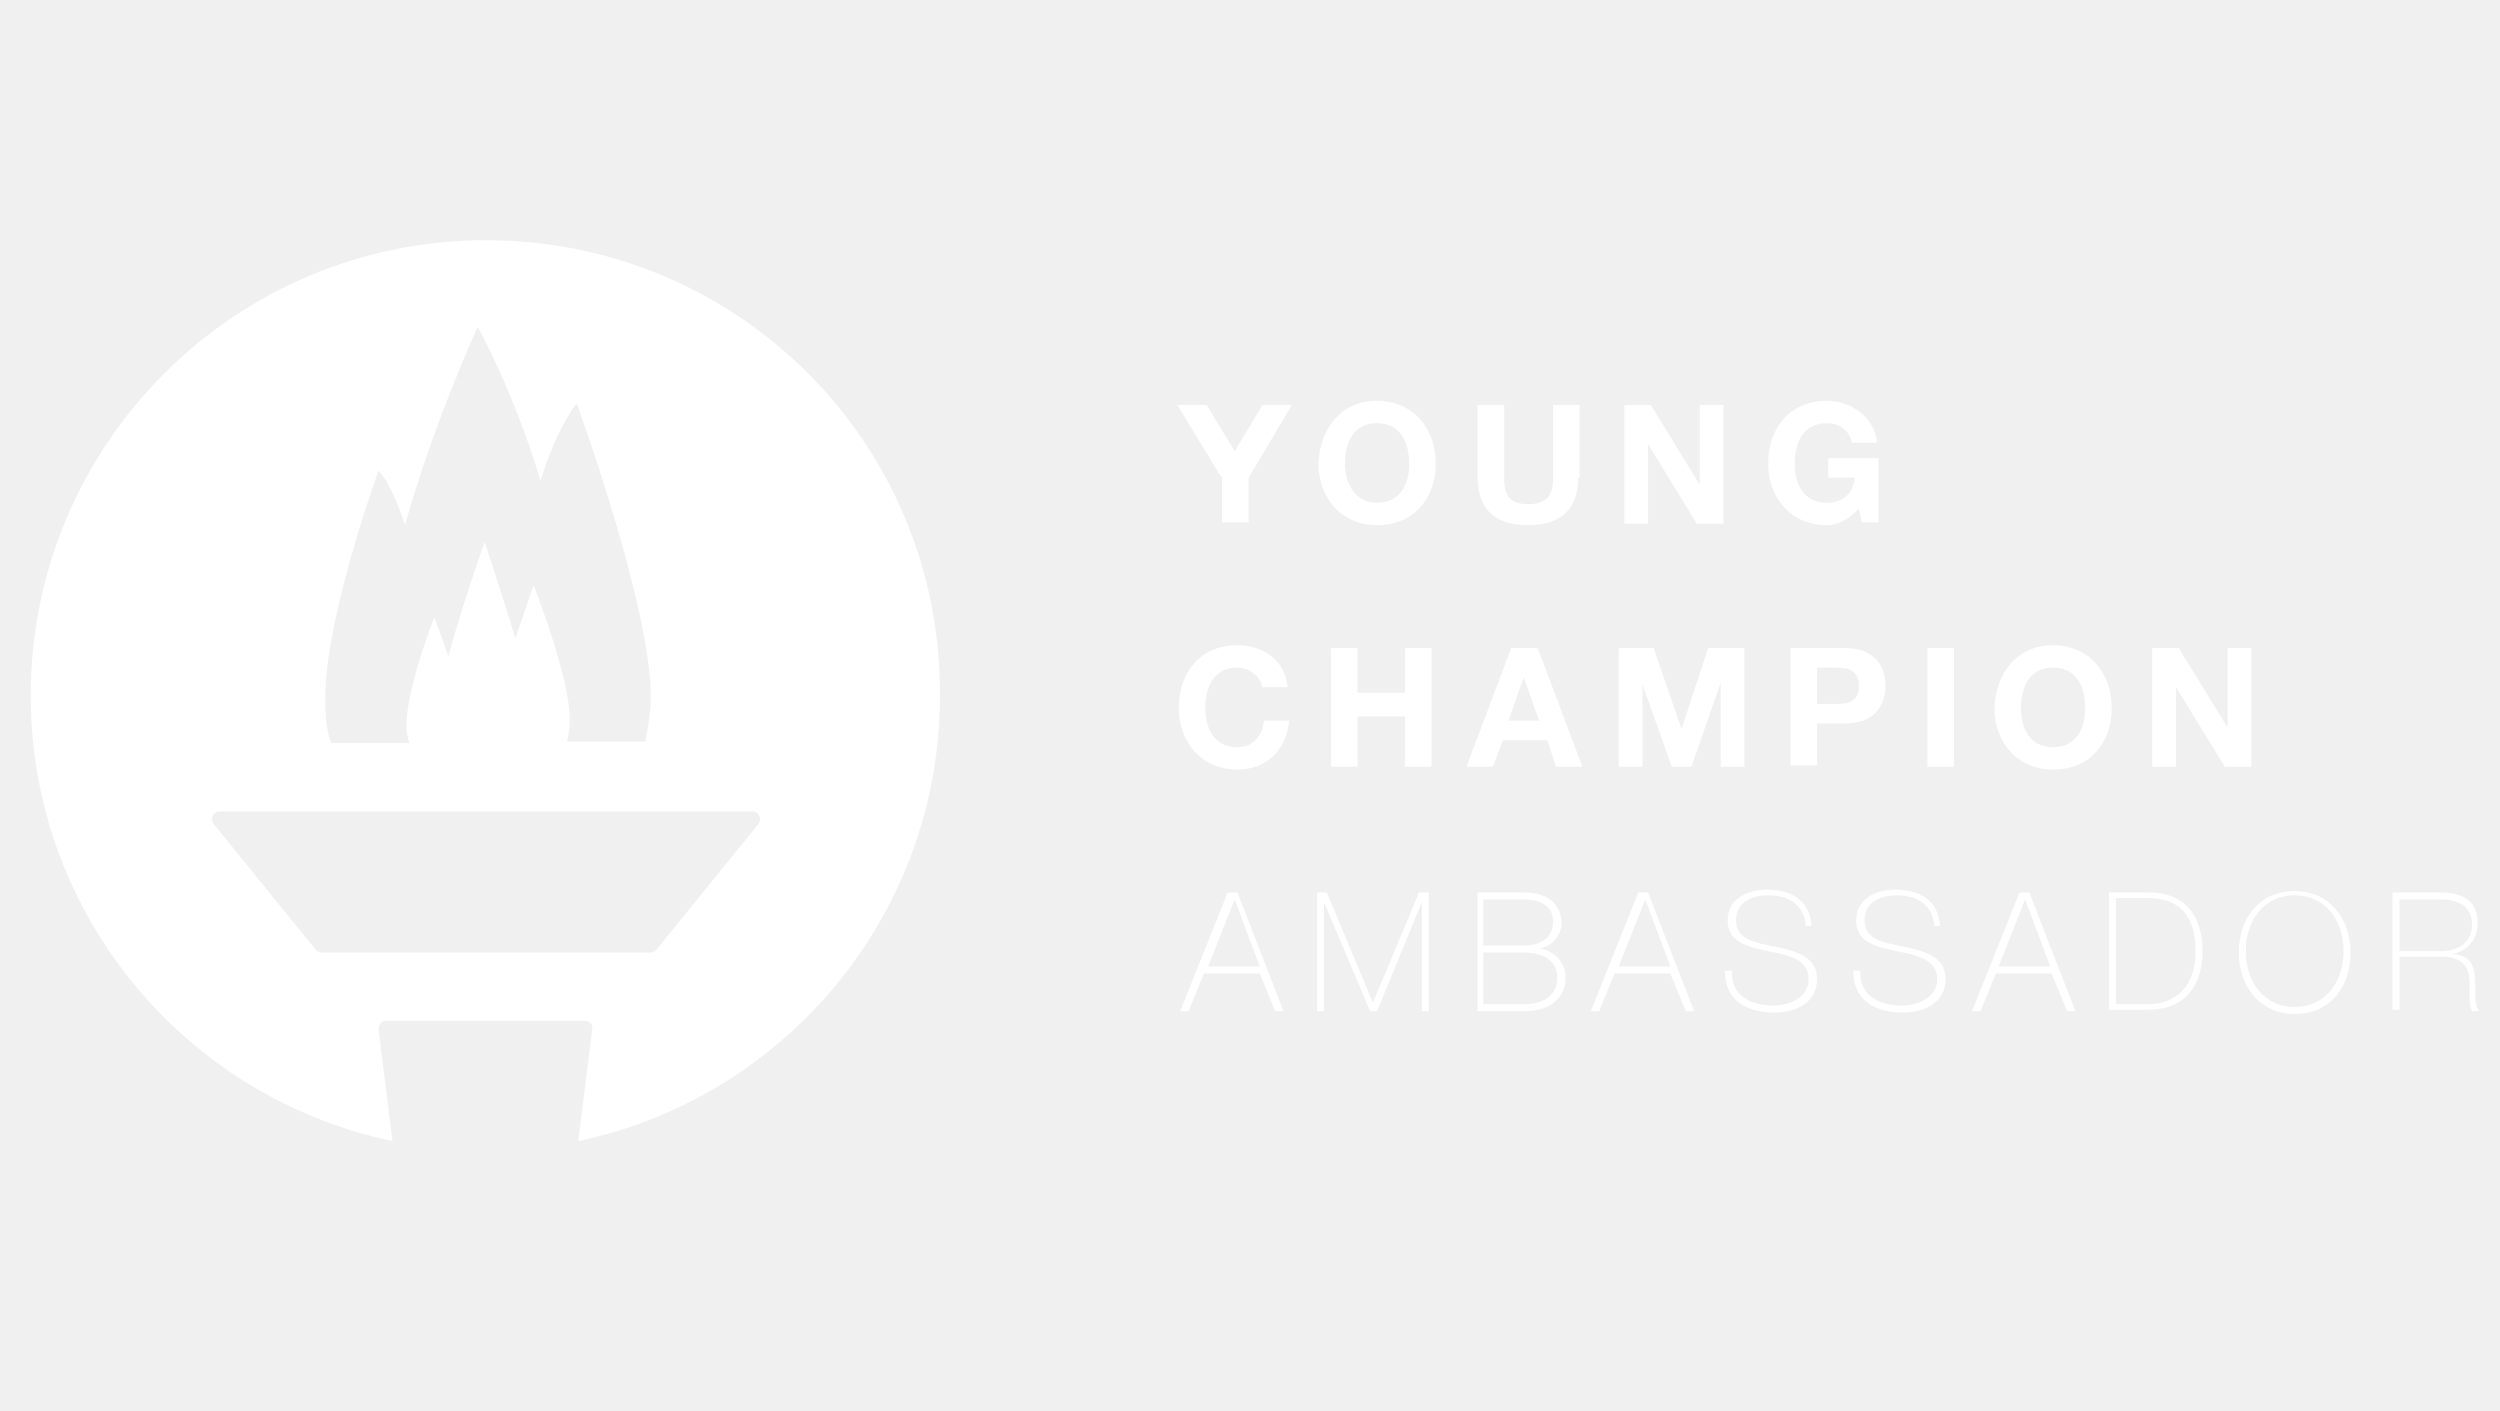
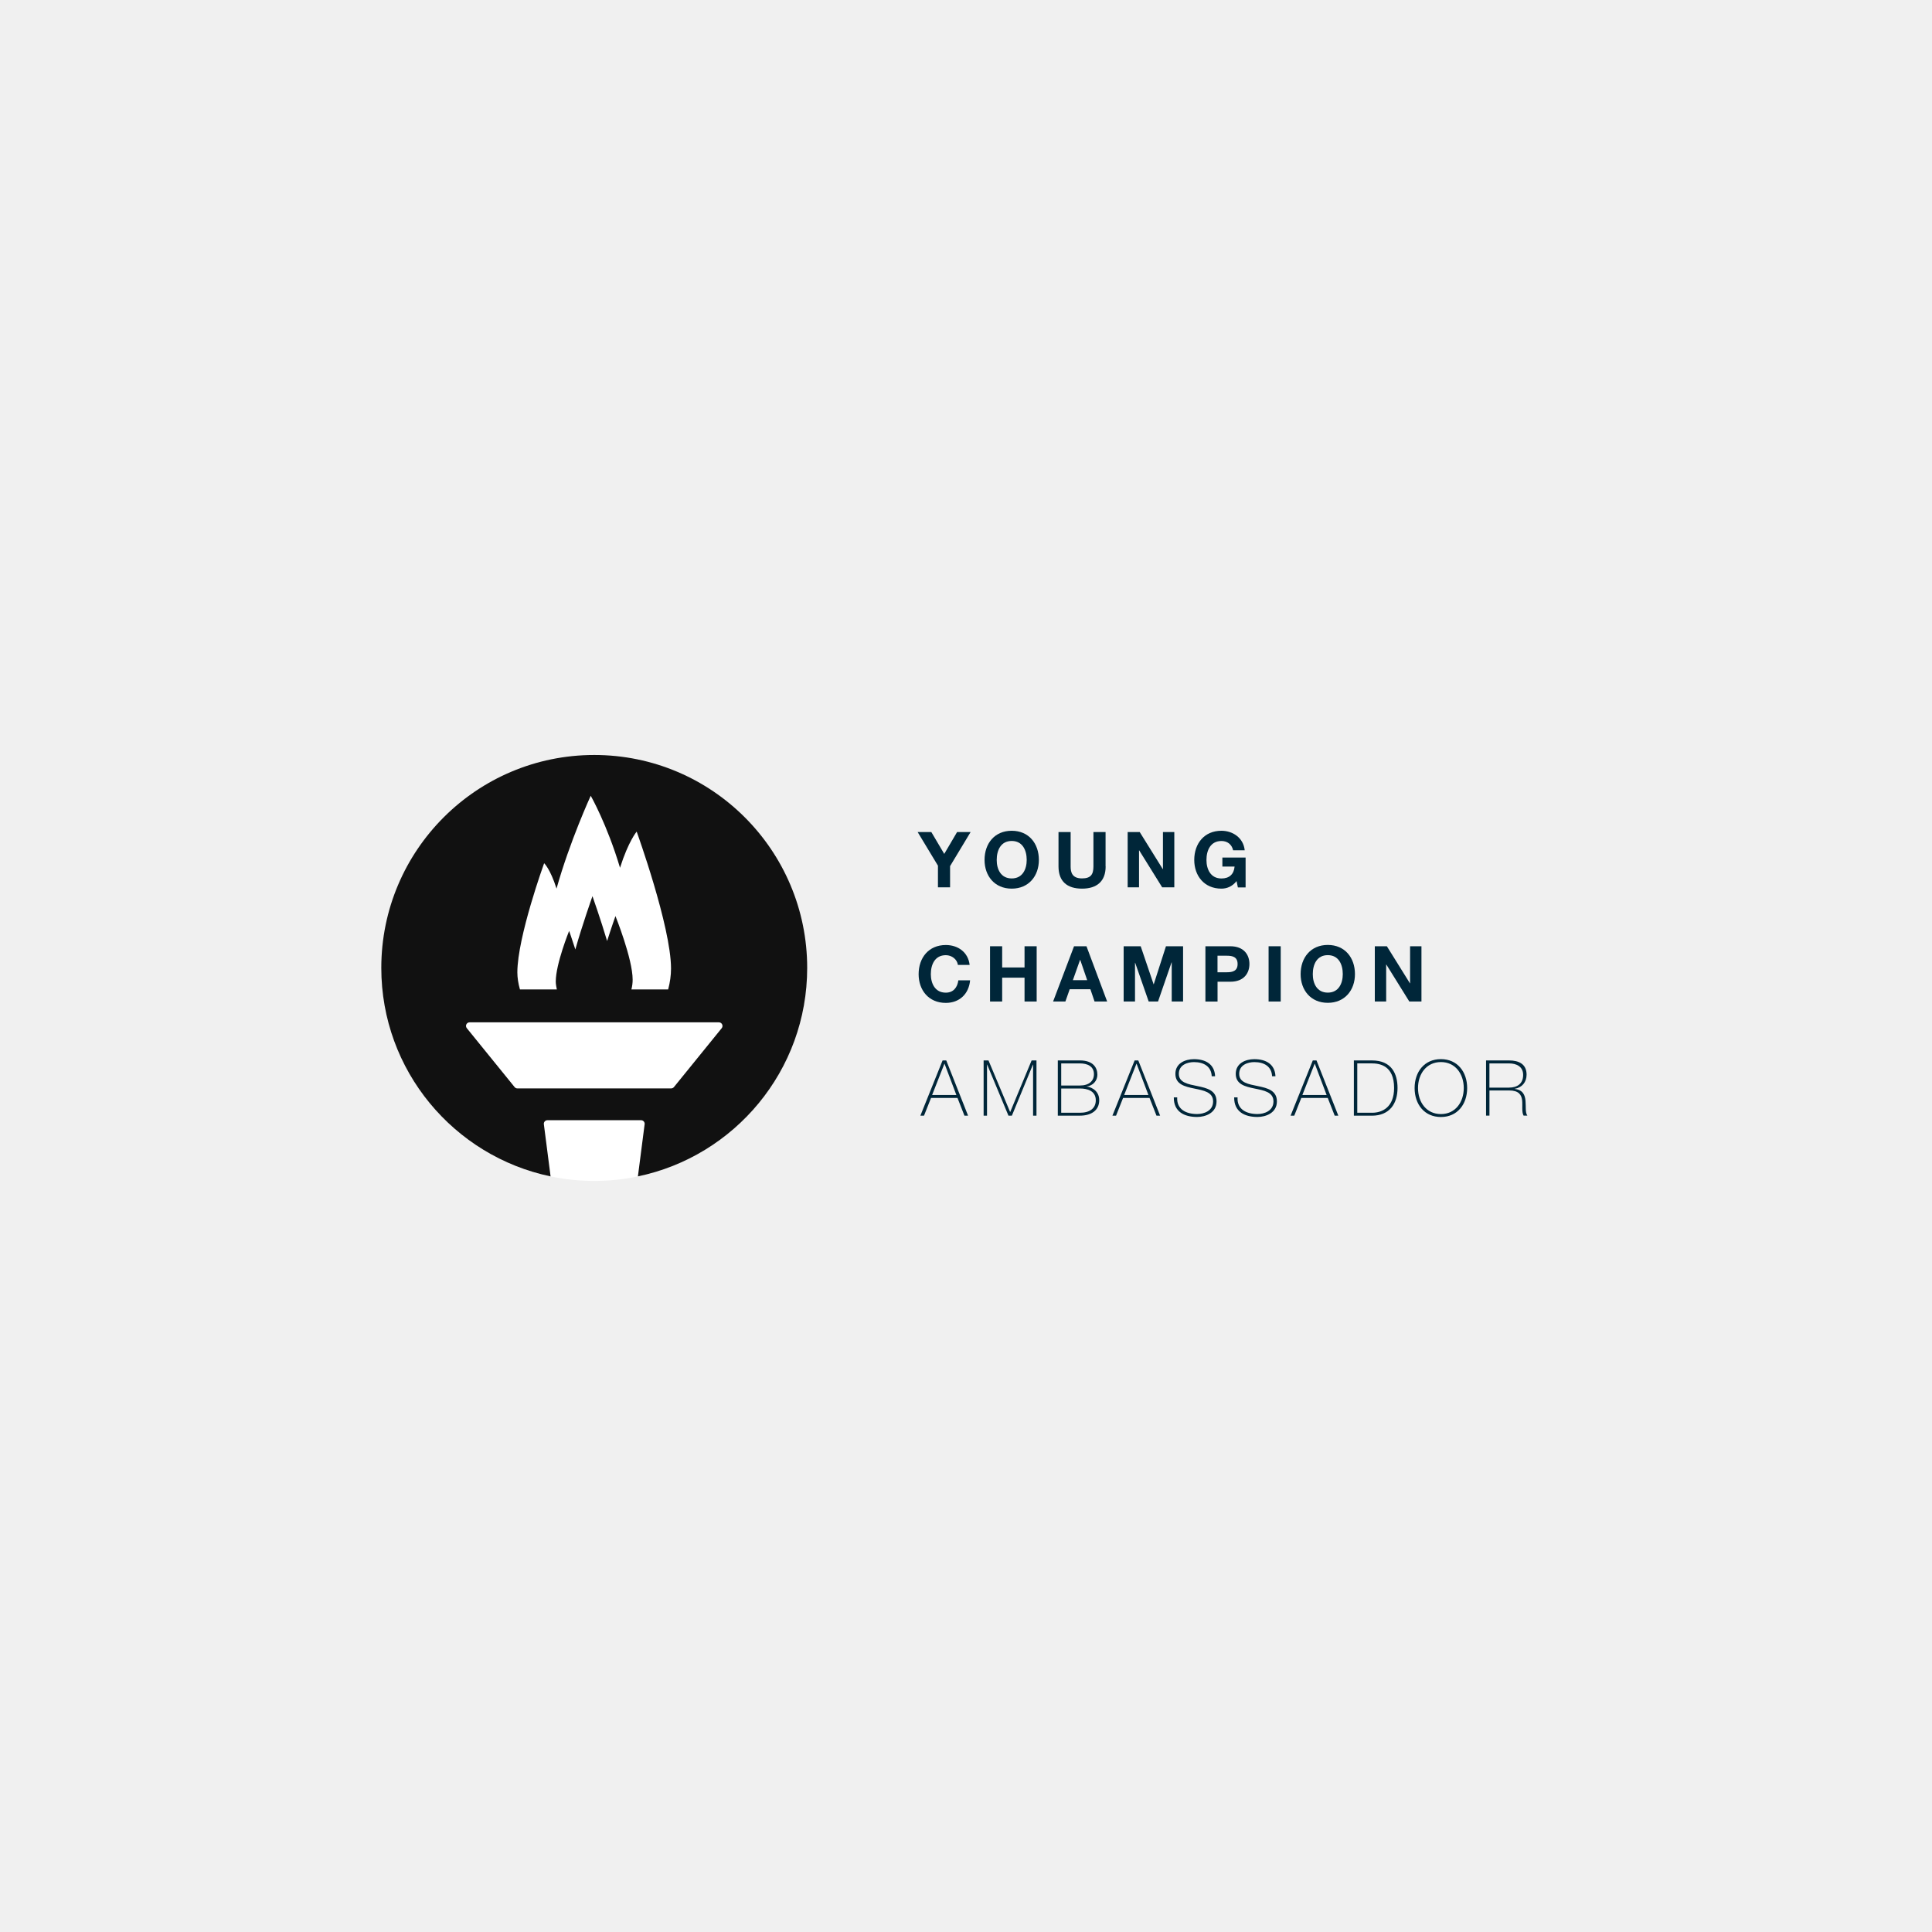
- <svg xmlns="http://www.w3.org/2000/svg" version="1.1" id="Layer_1" x="0px" y="0px" viewBox="0 0 179 101" style="enable-background:new 0 0 179 101;" xml:space="preserve">
+ <svg xmlns="http://www.w3.org/2000/svg" role="img" aria-label="YCA" version="1.1" id="Layer_1" x="0px" y="0px" viewBox="0 0 500 500" style="enable-background:new 0 0 500 500;" xml:space="preserve">
  <style type="text/css">
	.st0{fill:#FFFFFF;}
+ 	.st1{fill:url(#SVGID_1_);}
+ 	.st2{fill:#002639;}
</style>
  <g>
-     <path class="st0" d="M34.8,17.2c-18,0-32.6,14.6-32.6,32.6c0,15.7,11.1,28.8,25.9,31.9l-1-8c0-0.3,0.2-0.6,0.5-0.6h14.3   c0.3,0,0.6,0.3,0.5,0.6l-1,8c14.8-3.1,25.9-16.2,25.9-31.9C67.4,31.7,52.8,17.2,34.8,17.2z M27.1,33.7c0,0,0.9,0.8,1.9,3.9   c2-7.2,5.2-14.2,5.2-14.2s2.5,4.4,4.5,11c1.3-4.1,2.6-5.5,2.6-5.5s5.3,14.5,5.3,21c0,1.1-0.2,2.1-0.4,3.2h-5.6   c0.1-0.5,0.2-1,0.2-1.5c0-3.2-2.6-9.7-2.6-9.7s-0.6,1.8-1.3,3.8c-1-3.3-2.2-6.9-2.2-6.9s-1.6,4.5-2.6,8.2c-0.5-1.5-1-2.8-1-2.8   s-2,5-2,7.8c0,0.4,0.1,0.9,0.2,1.2h-5.6c-0.3-0.9-0.4-1.8-0.4-2.6C23,45,27.1,33.7,27.1,33.7z M54.3,59L47,68   c-0.1,0.1-0.3,0.2-0.4,0.2H23c-0.2,0-0.3-0.1-0.4-0.2l-7.3-9c-0.3-0.4,0-0.9,0.4-0.9h38.2C54.3,58.1,54.6,58.6,54.3,59z" />
+     <circle class="st0" cx="153.81" cy="250.62" r="55" />
+   </g>
+   <linearGradient id="SVGID_1_" gradientUnits="userSpaceOnUse" x1="98.682" y1="249.921" x2="208.9" y2="249.921">
+     <stop offset="0" style="stop-color:#111111" />
+     <stop offset="1" style="stop-color:#111111" />
+   </linearGradient>
+   <path class="st1" d="M208.9,250.5c0-30.44-24.67-55.11-55.11-55.11c-30.44,0-55.11,24.67-55.11,55.11  c0,26.56,18.8,48.73,43.81,53.95l-1.74-13.5c-0.07-0.55,0.36-1.04,0.92-1.04h24.24c0.56,0,0.99,0.49,0.92,1.04l-1.74,13.5  C190.1,299.24,208.9,277.07,208.9,250.5z" />
+   <path class="st0" d="M186.05,264.58h-64.52c-0.78,0-1.21,0.9-0.72,1.51l12.37,15.25c0.18,0.22,0.44,0.34,0.72,0.34h39.79  c0.28,0,0.54-0.13,0.72-0.34l12.37-15.25C187.26,265.49,186.83,264.58,186.05,264.58L186.05,264.58z" />
+   <path class="st0" d="M140.82,223.4c0,0,1.57,1.41,3.21,6.57c3.42-12.22,8.85-24.03,8.85-24.03s4.24,7.43,7.58,18.64  c2.18-6.88,4.31-9.36,4.31-9.36s8.89,24.6,8.89,35.44c0,1.78-0.26,3.6-0.74,5.4h-9.51c0.21-0.84,0.32-1.68,0.32-2.51  c0-5.42-4.45-16.47-4.45-16.47s-1.07,3.01-2.16,6.45c-1.67-5.61-3.79-11.6-3.79-11.6s-2.72,7.68-4.43,13.79  c-0.82-2.58-1.61-4.8-1.61-4.8s-3.46,8.53-3.46,13.12c0,0.64,0.18,1.58,0.28,2.02h-9.55c-0.43-1.52-0.67-3.01-0.67-4.42  C133.91,242.47,140.82,223.4,140.82,223.4z" />
+   <g>
+     <path class="st2" d="M242.76,224.07l-5.27-8.73h3.54l3.34,5.65l3.32-5.65h3.5l-5.31,8.81v5.49h-3.14V224.07z" />
+     <path class="st2" d="M261.83,215c4.43,0,7.03,3.3,7.03,7.55c0,4.13-2.6,7.43-7.03,7.43c-4.43,0-7.03-3.3-7.03-7.43   C254.8,218.3,257.4,215,261.83,215z M261.83,227.34c2.82,0,3.88-2.4,3.88-4.79c0-2.5-1.06-4.91-3.88-4.91s-3.88,2.4-3.88,4.91   C257.94,224.93,259,227.34,261.83,227.34z" />
+     <path class="st2" d="M286.14,224.23c0,3.86-2.28,5.75-6.11,5.75c-3.84,0-6.09-1.86-6.09-5.75v-8.89h3.14v8.89   c0,1.56,0.4,3.1,2.94,3.1c2.24,0,2.96-0.98,2.96-3.1v-8.89h3.14V224.23z" />
+     <path class="st2" d="M291.84,215.34h3.12l5.97,9.59h0.04v-9.59h2.94v14.3h-3.14l-5.95-9.57h-0.04v9.57h-2.94V215.34z" />
+     <path class="st2" d="M320.02,228.02c-1.1,1.42-2.54,1.96-3.92,1.96c-4.43,0-7.03-3.3-7.03-7.43c0-4.25,2.6-7.55,7.03-7.55   c2.92,0,5.69,1.8,6.03,5.05h-3c-0.36-1.58-1.54-2.4-3.02-2.4c-2.82,0-3.88,2.4-3.88,4.91c0,2.38,1.06,4.79,3.88,4.79   c2.04,0,3.22-1.1,3.4-3.08h-3.16v-2.34h6.01v7.73h-2L320.02,228.02z" />
  </g>
  <g>
-     <path class="st0" d="M87.4,34.1L84.3,29h2.1l2,3.3l2-3.3h2.1l-3.1,5.2v3.2h-1.9V34.1z" />
-     <path class="st0" d="M98.6,28.7c2.6,0,4.2,2,4.2,4.5c0,2.4-1.5,4.4-4.2,4.4c-2.6,0-4.2-2-4.2-4.4C94.5,30.7,96,28.7,98.6,28.7z    M98.6,36c1.7,0,2.3-1.4,2.3-2.8c0-1.5-0.6-2.9-2.3-2.9s-2.3,1.4-2.3,2.9C96.3,34.6,97,36,98.6,36z" />
-     <path class="st0" d="M113,34.2c0,2.3-1.3,3.4-3.6,3.4c-2.3,0-3.6-1.1-3.6-3.4V29h1.9v5.3c0,0.9,0.2,1.8,1.7,1.8   c1.3,0,1.8-0.6,1.8-1.8V29h1.9V34.2z" />
-     <path class="st0" d="M116.4,29h1.8l3.5,5.7h0V29h1.7v8.5h-1.9l-3.5-5.7h0v5.7h-1.7V29z" />
-     <path class="st0" d="M133.1,36.4c-0.7,0.8-1.5,1.2-2.3,1.2c-2.6,0-4.2-2-4.2-4.4c0-2.5,1.5-4.5,4.2-4.5c1.7,0,3.4,1.1,3.6,3h-1.8   c-0.2-0.9-0.9-1.4-1.8-1.4c-1.7,0-2.3,1.4-2.3,2.9c0,1.4,0.6,2.8,2.3,2.8c1.2,0,1.9-0.7,2-1.8h-1.9v-1.4h3.6v4.6h-1.2L133.1,36.4z" />
+     <path class="st2" d="M247.9,249.7c-0.2-1.42-1.56-2.5-3.12-2.5c-2.82,0-3.88,2.4-3.88,4.91c0,2.38,1.06,4.79,3.88,4.79   c1.92,0,3-1.32,3.24-3.2h3.04c-0.32,3.56-2.78,5.85-6.29,5.85c-4.43,0-7.03-3.3-7.03-7.43c0-4.25,2.6-7.55,7.03-7.55   c3.14,0,5.79,1.84,6.17,5.15H247.9z" />
+     <path class="st2" d="M256.22,244.89h3.14v5.49h5.79v-5.49h3.14v14.3h-3.14v-6.17h-5.79v6.17h-3.14V244.89z" />
+     <path class="st2" d="M277.96,244.89h3.22l5.35,14.3h-3.26l-1.08-3.18h-5.35l-1.12,3.18h-3.18L277.96,244.89z M277.66,253.66h3.7   l-1.8-5.25h-0.04L277.66,253.66z" />
+     <path class="st2" d="M290.78,244.89h4.43l3.34,9.83h0.04l3.16-9.83h4.43v14.3h-2.94v-10.13h-0.04l-3.5,10.13h-2.42l-3.5-10.03   h-0.04v10.03h-2.94V244.89z" />
+     <path class="st2" d="M311.95,244.89h6.45c3.56,0,4.95,2.26,4.95,4.59s-1.38,4.59-4.95,4.59h-3.3v5.13h-3.14V244.89z M315.09,251.62   h2.44c1.46,0,2.76-0.32,2.76-2.14s-1.3-2.14-2.76-2.14h-2.44V251.62z" />
+     <path class="st2" d="M328.31,244.89h3.14v14.3h-3.14V244.89z" />
+     <path class="st2" d="M343.63,244.55c4.43,0,7.03,3.3,7.03,7.55c0,4.13-2.6,7.43-7.03,7.43s-7.03-3.3-7.03-7.43   C336.6,247.86,339.2,244.55,343.63,244.55z M343.63,256.89c2.82,0,3.88-2.4,3.88-4.79c0-2.5-1.06-4.91-3.88-4.91   c-2.82,0-3.88,2.4-3.88,4.91C339.74,254.48,340.8,256.89,343.63,256.89z" />
+     <path class="st2" d="M355.8,244.89h3.12l5.97,9.59h0.04v-9.59h2.94v14.3h-3.14l-5.95-9.57h-0.04v9.57h-2.94V244.89z" />
  </g>
  <g>
-     <path class="st0" d="M90.4,49.3c-0.1-0.8-0.9-1.5-1.8-1.5c-1.7,0-2.3,1.4-2.3,2.9c0,1.4,0.6,2.8,2.3,2.8c1.1,0,1.8-0.8,1.9-1.9h1.8   c-0.2,2.1-1.6,3.5-3.7,3.5c-2.6,0-4.2-2-4.2-4.4c0-2.5,1.5-4.5,4.2-4.5c1.9,0,3.4,1.1,3.6,3H90.4z" />
-     <path class="st0" d="M95.3,46.4h1.9v3.2h3.4v-3.2h1.9v8.5h-1.9v-3.6h-3.4v3.6h-1.9V46.4z" />
-     <path class="st0" d="M108.2,46.4h1.9l3.2,8.5h-1.9l-0.6-1.9h-3.2l-0.7,1.9H105L108.2,46.4z M108,51.6h2.2l-1.1-3.1h0L108,51.6z" />
-     <path class="st0" d="M115.8,46.4h2.6l2,5.8h0l1.9-5.8h2.6v8.5h-1.7v-6h0l-2.1,6h-1.4l-2.1-5.9h0v5.9h-1.7V46.4z" />
-     <path class="st0" d="M128.3,46.4h3.8c2.1,0,2.9,1.3,2.9,2.7s-0.8,2.7-2.9,2.7h-2v3h-1.9V46.4z M130.1,50.4h1.4   c0.9,0,1.6-0.2,1.6-1.3s-0.8-1.3-1.6-1.3h-1.4V50.4z" />
-     <path class="st0" d="M138,46.4h1.9v8.5H138V46.4z" />
-     <path class="st0" d="M147,46.2c2.6,0,4.2,2,4.2,4.5c0,2.4-1.5,4.4-4.2,4.4c-2.6,0-4.2-2-4.2-4.4C142.9,48.2,144.4,46.2,147,46.2z    M147,53.5c1.7,0,2.3-1.4,2.3-2.8c0-1.5-0.6-2.9-2.3-2.9c-1.7,0-2.3,1.4-2.3,2.9C144.7,52.1,145.3,53.5,147,53.5z" />
-     <path class="st0" d="M154.2,46.4h1.8l3.5,5.7h0v-5.7h1.7v8.5h-1.9l-3.5-5.7h0v5.7h-1.7V46.4z" />
-   </g>
-   <g>
-     <path class="st0" d="M88.6,63.9l3.3,8.5h-0.6l-1.1-2.7h-4l-1.1,2.7h-0.6l3.4-8.5H88.6z M90.2,69.2l-1.8-4.8h0l-1.9,4.8H90.2z" />
-     <path class="st0" d="M94.3,63.9h0.7l3.3,7.9h0l3.3-7.9h0.7v8.5h-0.5v-7.8h0l-3.2,7.8h-0.5l-3.3-7.8h0v7.8h-0.5V63.9z" />
-     <path class="st0" d="M105.7,63.9h3.4c2,0,2.7,1.1,2.7,2.2c0,0.9-0.7,1.7-1.6,1.8l0,0c0.2,0,1.9,0.4,1.9,2.1c0,1.5-1.2,2.4-2.9,2.4   h-3.4V63.9z M106.2,67.7h2.9c1.4,0,2.1-0.7,2.1-1.7c0-1.2-1-1.6-2.1-1.6h-2.9V67.7z M106.2,71.9h2.9c1.5,0,2.4-0.7,2.4-1.9   c0-1.4-1.3-1.8-2.4-1.8h-2.9V71.9z" />
-     <path class="st0" d="M118,63.9l3.3,8.5h-0.6l-1.1-2.7h-4l-1.1,2.7h-0.6l3.4-8.5H118z M119.6,69.2l-1.8-4.8h0l-1.9,4.8H119.6z" />
-     <path class="st0" d="M129.3,66.3c-0.1-1.4-1.1-2.2-2.7-2.2c-1,0-2.3,0.4-2.3,1.8c0,1.4,1.4,1.6,2.9,1.9c1.4,0.3,2.9,0.7,2.9,2.3   c0,1.8-1.7,2.4-3,2.4c-2,0-3.6-0.8-3.6-3h0.5c-0.1,1.8,1.4,2.5,3,2.5c1,0,2.5-0.5,2.5-1.9c0-1.4-1.4-1.7-2.9-2   c-1.4-0.3-2.9-0.6-2.9-2.2c0-1.6,1.5-2.2,2.8-2.2c1.8,0,3.1,0.8,3.2,2.6H129.3z" />
-     <path class="st0" d="M138.5,66.3c-0.1-1.4-1.1-2.2-2.7-2.2c-1,0-2.3,0.4-2.3,1.8c0,1.4,1.4,1.6,2.9,1.9c1.4,0.3,2.9,0.7,2.9,2.3   c0,1.8-1.7,2.4-3,2.4c-2,0-3.6-0.8-3.6-3h0.5c-0.1,1.8,1.4,2.5,3,2.5c1,0,2.5-0.5,2.5-1.9c0-1.4-1.4-1.7-2.9-2   c-1.4-0.3-2.9-0.6-2.9-2.2c0-1.6,1.5-2.2,2.8-2.2c1.8,0,3.1,0.8,3.2,2.6H138.5z" />
-     <path class="st0" d="M145.3,63.9l3.3,8.5h-0.6l-1.1-2.7h-4l-1.1,2.7h-0.6l3.4-8.5H145.3z M146.8,69.2l-1.8-4.8h0l-1.9,4.8H146.8z" />
-     <path class="st0" d="M151,63.9h2.8c3,0,3.9,2.1,3.9,4.2c0,2.4-1.2,4.2-3.9,4.2H151V63.9z M151.5,71.9h2.3c1.6,0,3.4-0.9,3.4-3.8   c0-3.5-2.2-3.8-3.5-3.8h-2.2V71.9z" />
-     <path class="st0" d="M164.3,72.6c-2.5,0-4-2-4-4.4c0-2.5,1.5-4.4,4-4.4c2.5,0,4,2,4,4.4C168.3,70.6,166.9,72.6,164.3,72.6z    M164.3,72.1c2.2,0,3.5-1.8,3.5-4s-1.3-4-3.5-4c-2.2,0-3.5,1.8-3.5,4S162.1,72.1,164.3,72.1z" />
-     <path class="st0" d="M171.2,63.9h3.5c1.5,0,2.7,0.5,2.7,2.2c0,1.1-0.7,2-1.8,2.2v0c1.3,0.1,1.6,0.9,1.6,1.8   c0.1,0.9-0.1,1.8,0.3,2.3H177c-0.3-0.6-0.1-1.6-0.2-2.4c-0.1-0.8-0.5-1.5-2-1.5h-3v3.8h-0.5V63.9z M174.8,68.1   c1.2,0,2.2-0.6,2.2-1.9c0-1.3-1-1.8-2.2-1.8h-3v3.7H174.8z" />
+     <path class="st2" d="M244.89,274.44l5.65,14.3h-0.94l-1.8-4.59h-6.85l-1.82,4.59h-0.94l5.75-14.3H244.89z M247.51,283.39   l-3.06-8.09h-0.04l-3.18,8.09H247.51z" />
+     <path class="st2" d="M254.56,274.44h1.26l5.59,13.32h0.04l5.53-13.32h1.26v14.3h-0.88v-13.22h-0.04l-5.45,13.22h-0.88l-5.51-13.22   h-0.04v13.22h-0.88V274.44z" />
+     <path class="st2" d="M273.76,274.44h5.73c3.4,0,4.51,1.86,4.51,3.7c0,1.54-1.12,2.84-2.78,3.04l0.04,0.04   c0.38-0.06,3.22,0.62,3.22,3.5c0,2.6-2,4.01-4.99,4.01h-5.73V274.44z M274.64,280.93h4.85c2.38,0,3.62-1.2,3.62-2.94   c0-2.06-1.72-2.78-3.62-2.78h-4.85V280.93z M274.64,287.98h4.85c2.52,0,4.1-1.12,4.1-3.24c0-2.44-2.22-3.04-4.1-3.04h-4.85V287.98z   " />
+     <path class="st2" d="M294.59,274.44l5.65,14.3h-0.94l-1.8-4.59h-6.85l-1.82,4.59h-0.94l5.75-14.3H294.59z M297.21,283.39   l-3.06-8.09h-0.04l-3.18,8.09H297.21z" />
+     <path class="st2" d="M313.59,278.53c-0.1-2.44-1.94-3.66-4.59-3.66c-1.62,0-3.92,0.68-3.92,3.04c0,2.3,2.44,2.68,4.87,3.18   c2.44,0.5,4.89,1.12,4.89,3.96c0,2.96-2.84,4.02-5.03,4.02c-3.34,0-6.07-1.38-6.03-5.07h0.88c-0.18,3.12,2.32,4.31,5.15,4.31   c1.72,0,4.14-0.78,4.14-3.26c0-2.42-2.44-2.84-4.89-3.34c-2.42-0.5-4.87-1.08-4.87-3.8c0-2.74,2.54-3.8,4.81-3.8   c2.98,0,5.33,1.28,5.47,4.43H313.59z" />
+     <path class="st2" d="M329.21,278.53c-0.1-2.44-1.94-3.66-4.59-3.66c-1.62,0-3.92,0.68-3.92,3.04c0,2.3,2.44,2.68,4.87,3.18   c2.44,0.5,4.89,1.12,4.89,3.96c0,2.96-2.84,4.02-5.03,4.02c-3.34,0-6.07-1.38-6.03-5.07h0.88c-0.18,3.12,2.32,4.31,5.15,4.31   c1.72,0,4.14-0.78,4.14-3.26c0-2.42-2.44-2.84-4.89-3.34c-2.42-0.5-4.87-1.08-4.87-3.8c0-2.74,2.54-3.8,4.81-3.8   c2.98,0,5.33,1.28,5.47,4.43H329.21z" />
+     <path class="st2" d="M340.71,274.44l5.65,14.3h-0.94l-1.8-4.59h-6.85l-1.82,4.59H334l5.75-14.3H340.71z M343.33,283.39l-3.06-8.09   h-0.04l-3.18,8.09H343.33z" />
+     <path class="st2" d="M350.38,274.44h4.69c5.11,0,6.61,3.5,6.61,7.13c0,4.05-2.06,7.17-6.65,7.17h-4.65V274.44z M351.26,287.98h3.84   c2.66,0,5.69-1.46,5.69-6.41c0-5.85-3.74-6.37-5.87-6.37h-3.66V287.98z" />
+     <path class="st2" d="M372.91,289.08c-4.29,0-6.81-3.3-6.81-7.49c0-4.19,2.52-7.49,6.81-7.49c4.27,0,6.79,3.3,6.79,7.49   C379.7,285.78,377.17,289.08,372.91,289.08z M372.91,288.32c3.72,0,5.91-3.06,5.91-6.73c0-3.66-2.18-6.73-5.91-6.73   c-3.74,0-5.93,3.06-5.93,6.73C366.98,285.26,369.16,288.32,372.91,288.32z" />
+     <path class="st2" d="M384.58,274.44h5.97c2.5,0,4.53,0.92,4.53,3.68c0,1.92-1.16,3.34-3.06,3.66v0.04   c2.12,0.24,2.64,1.58,2.78,3.06c0.14,1.48-0.1,3.08,0.48,3.84h-0.98c-0.54-0.98-0.22-2.62-0.38-4.01c-0.18-1.38-0.86-2.5-3.36-2.5   h-5.09v6.51h-0.88V274.44z M390.55,281.47c2.08,0,3.64-0.98,3.64-3.28c0-2.16-1.72-2.98-3.64-2.98h-5.09v6.27H390.55z" />
  </g>
</svg>
